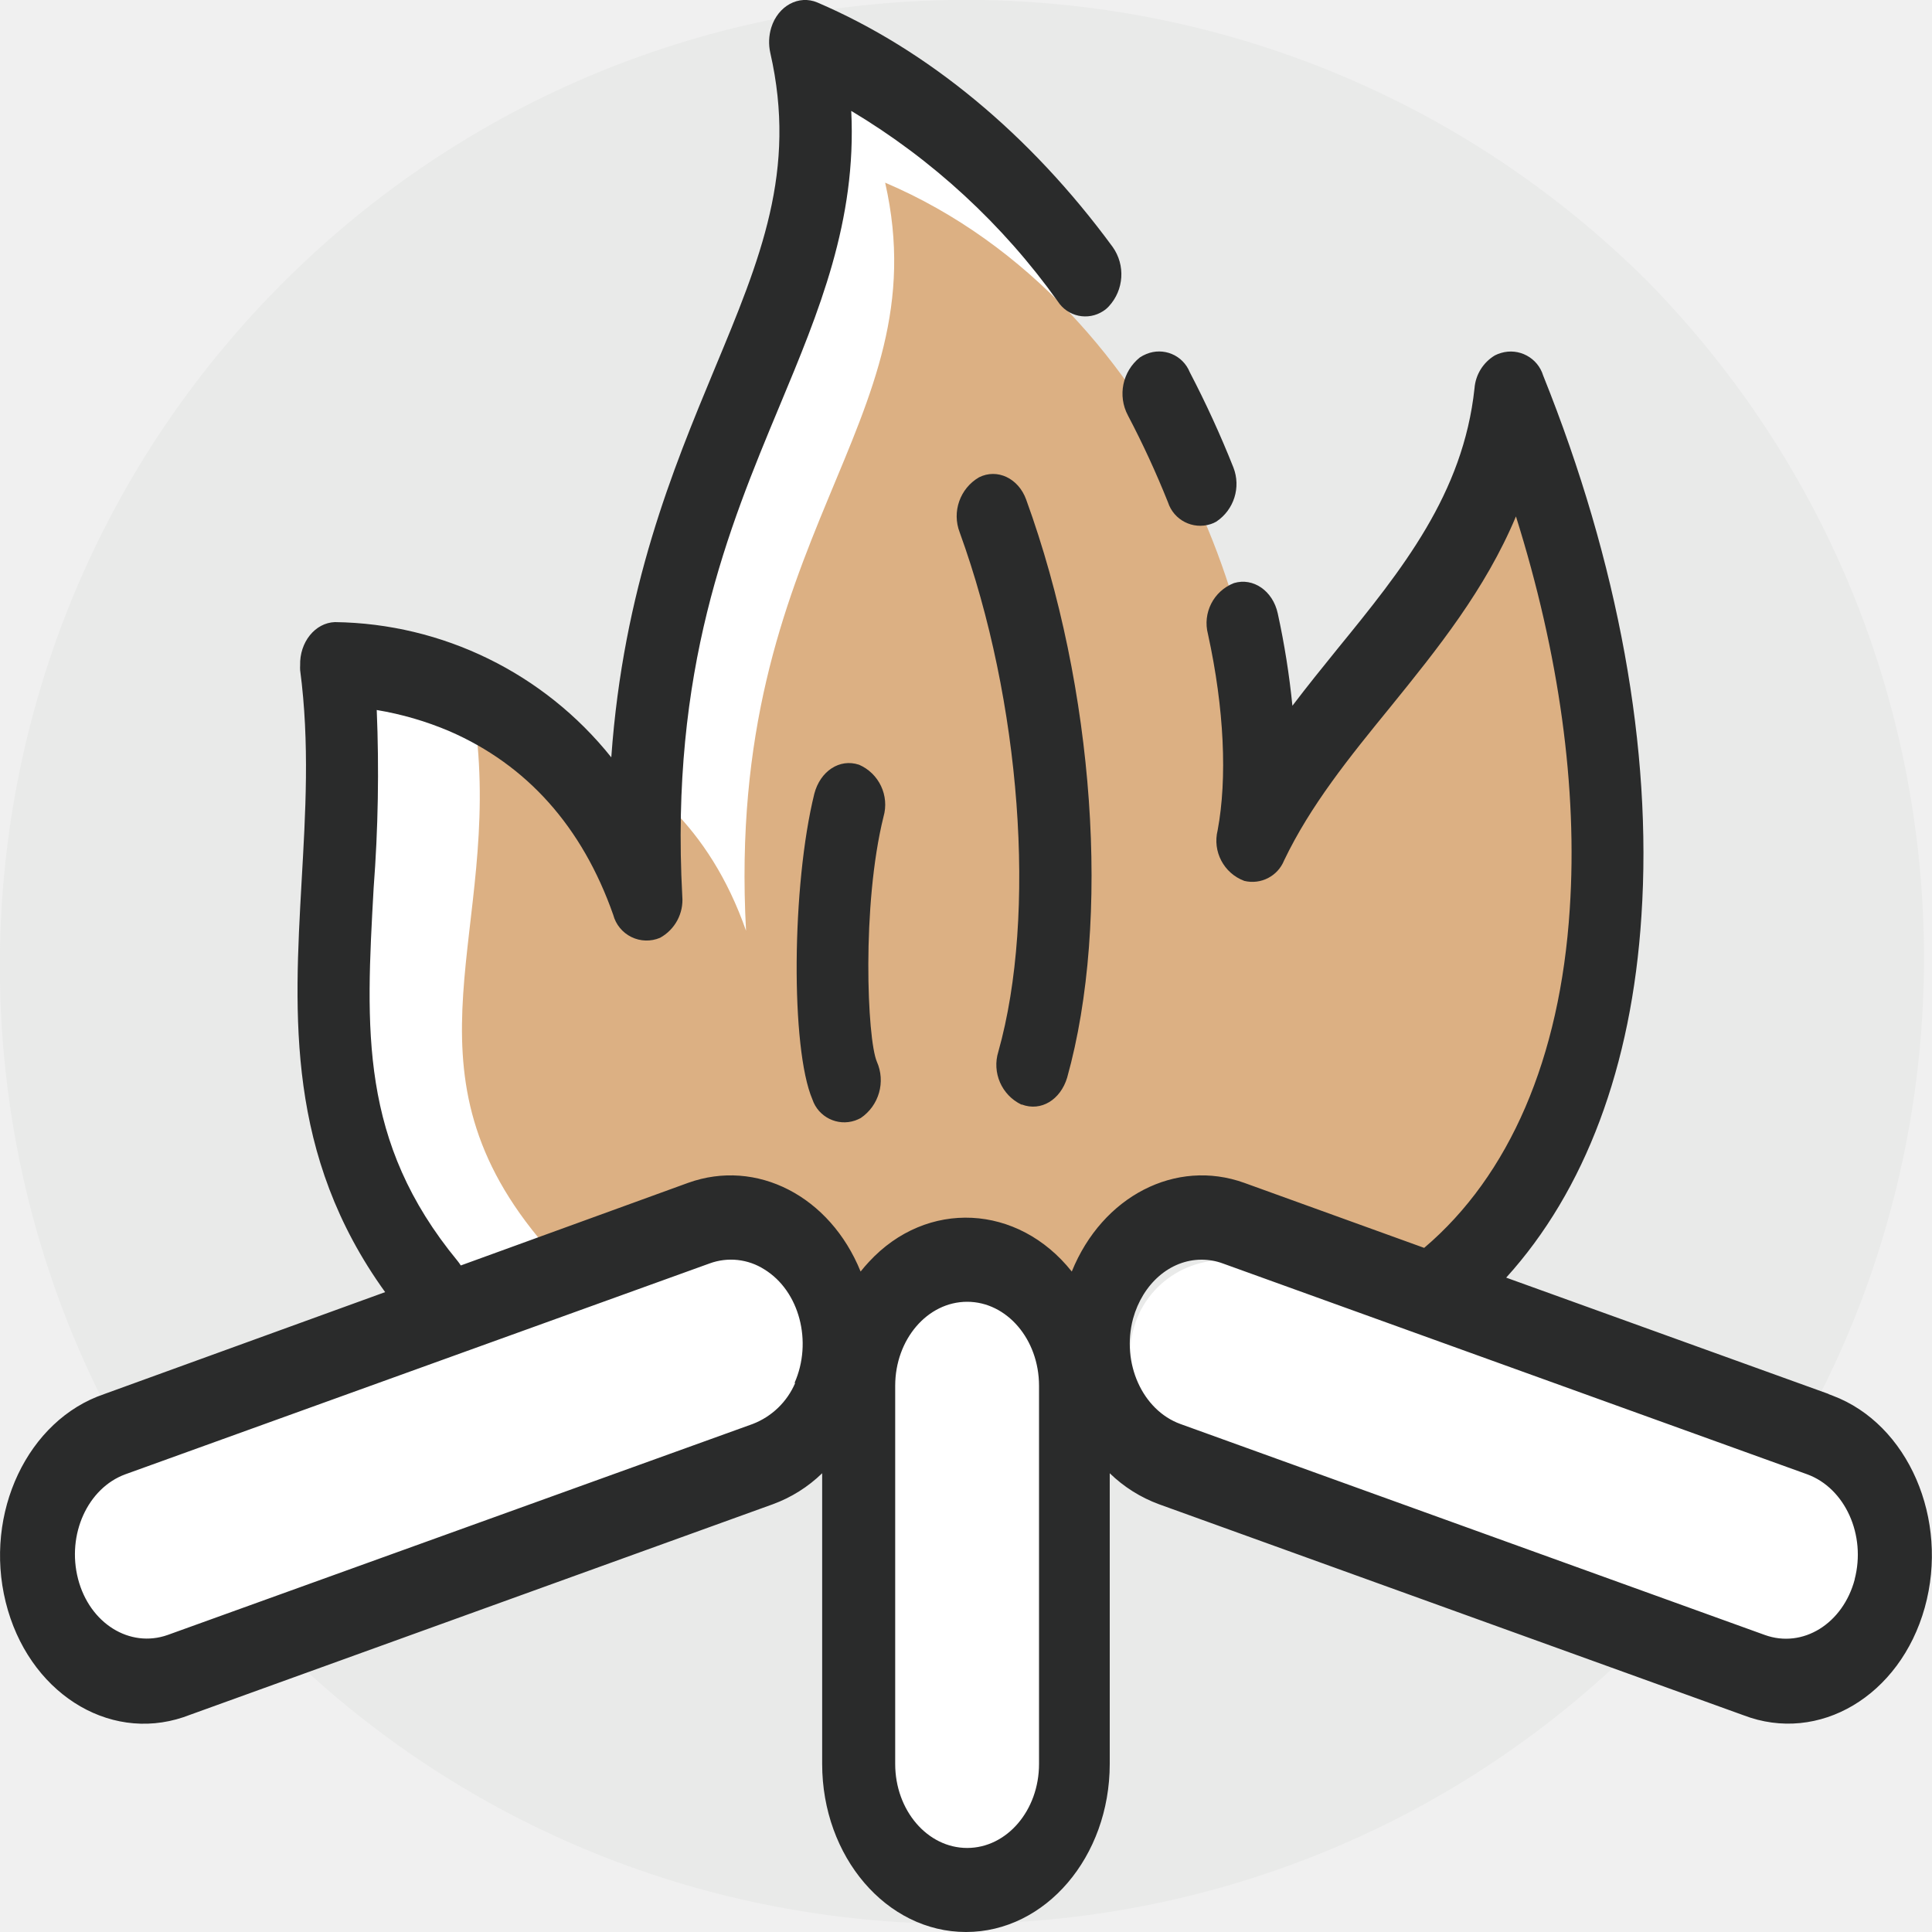
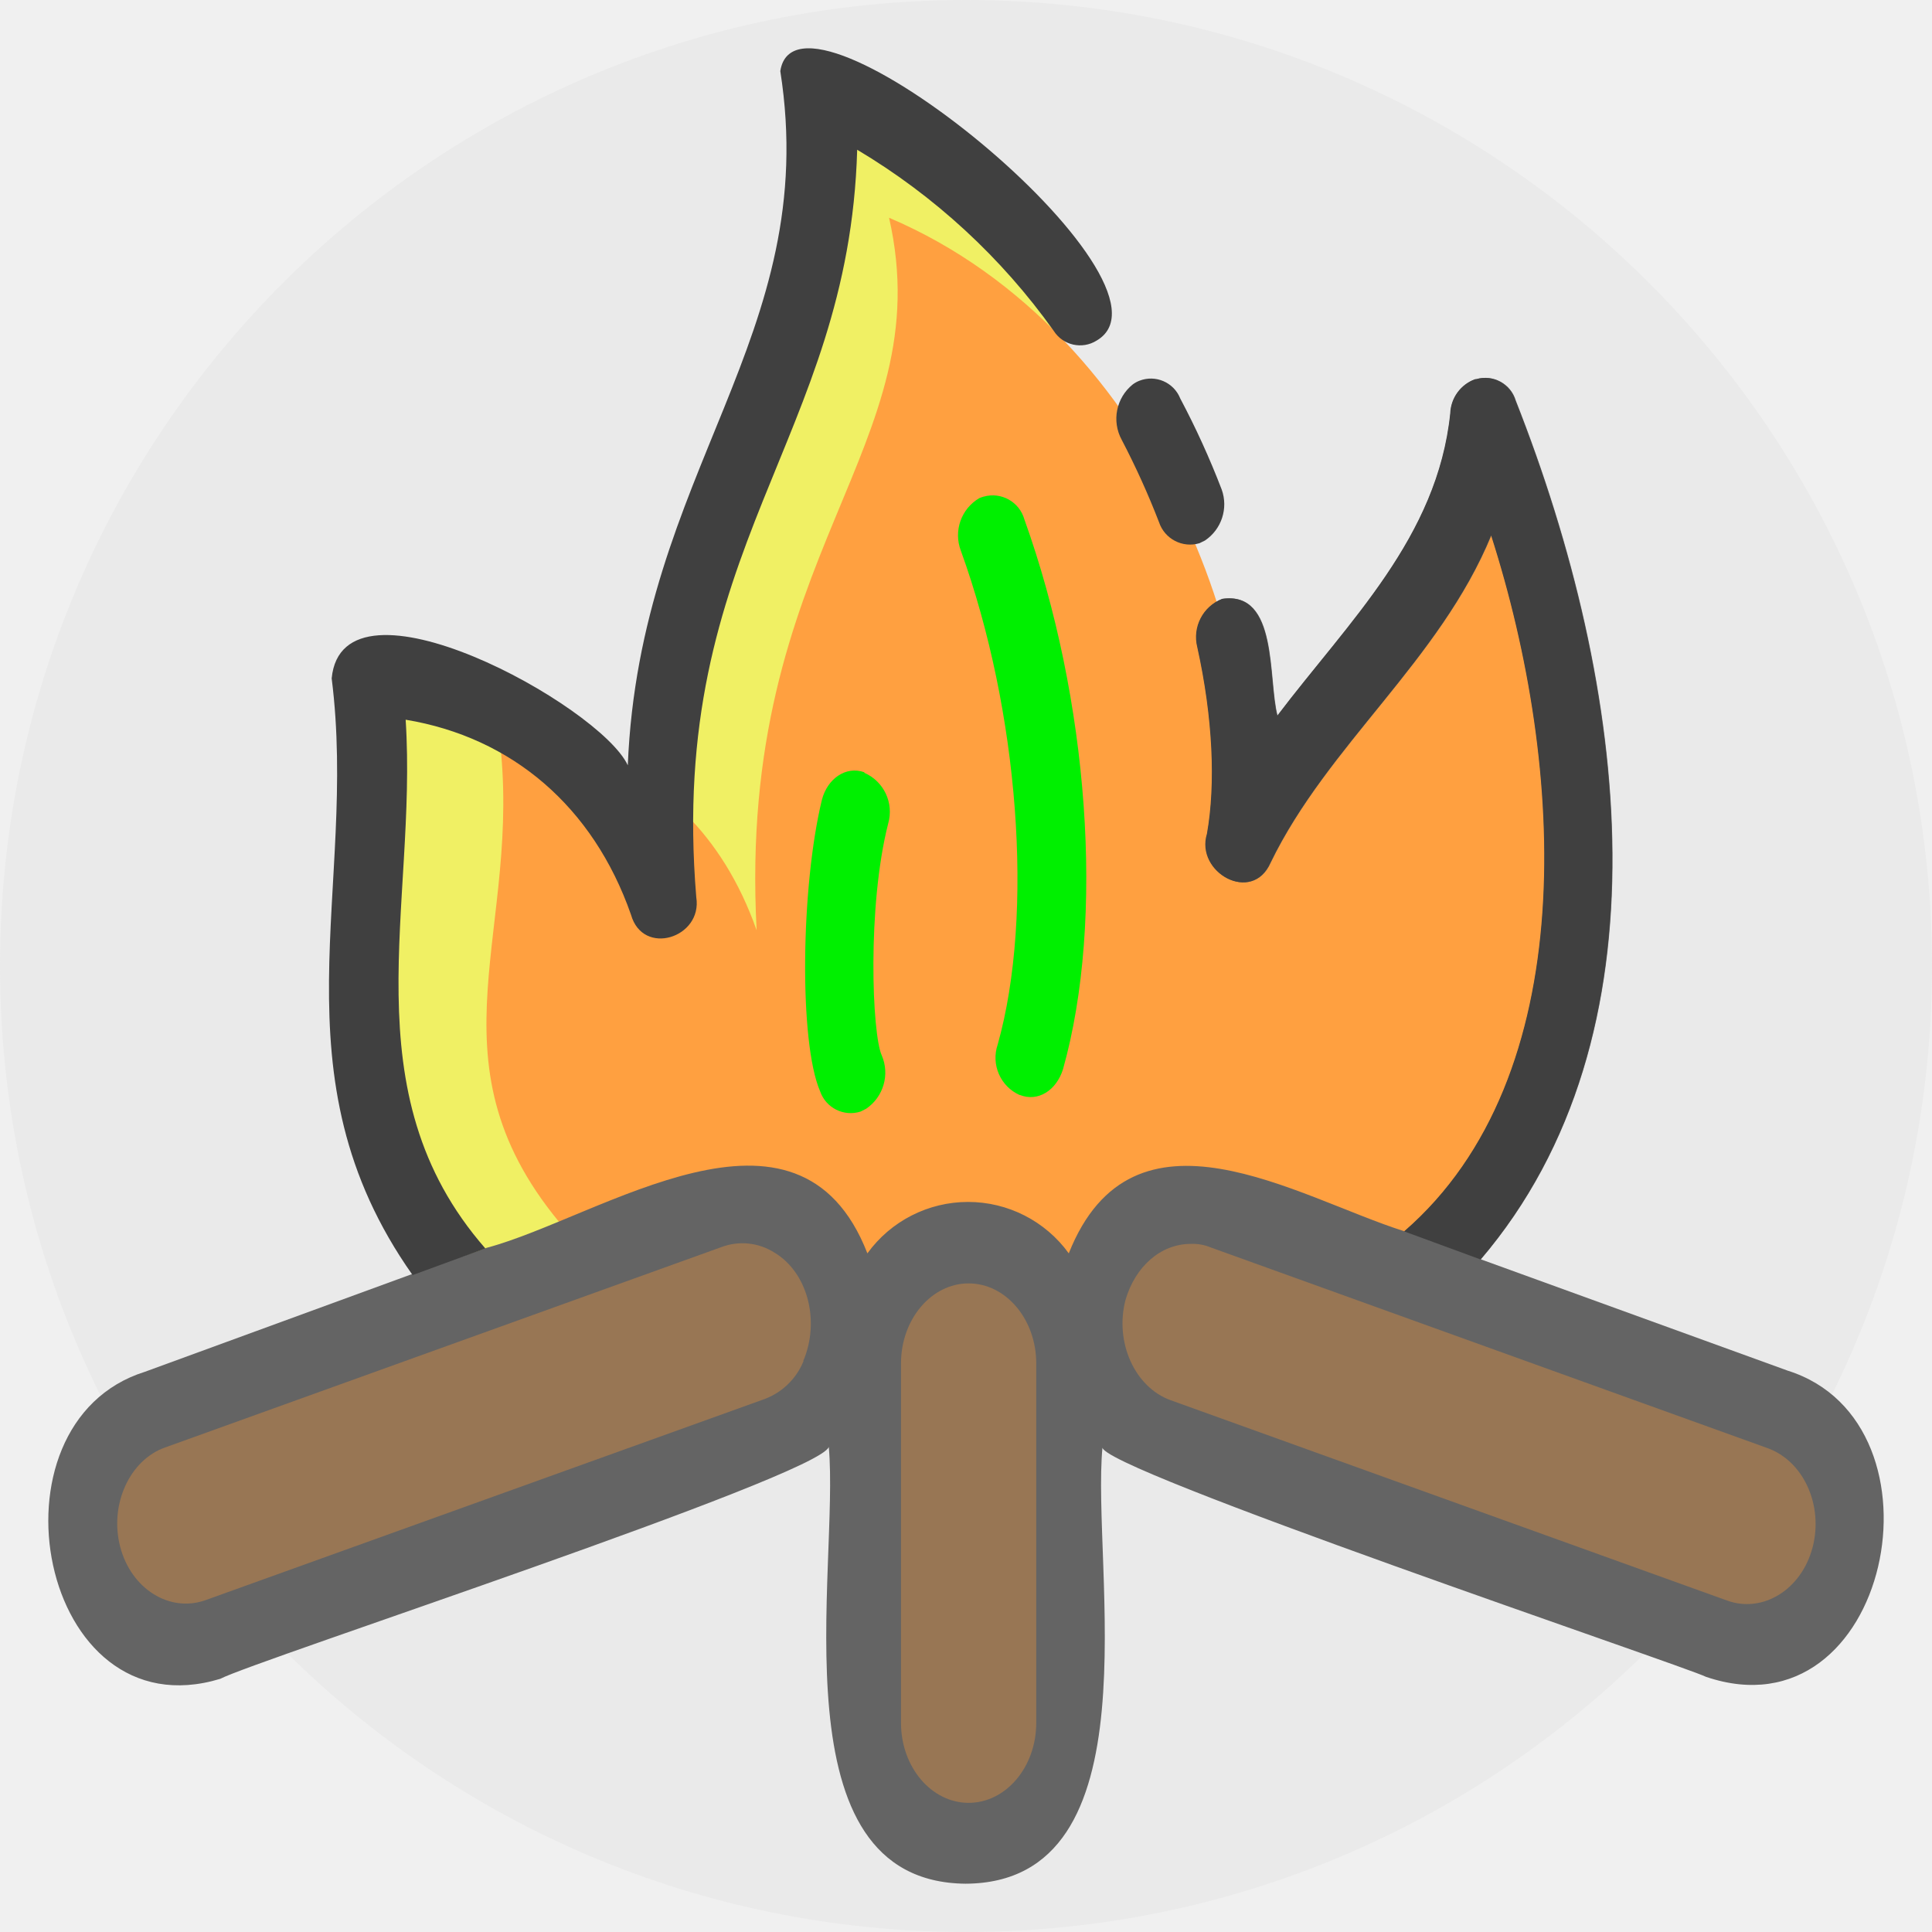
- <svg xmlns="http://www.w3.org/2000/svg" viewBox="0 0 200 200">
+ <svg xmlns="http://www.w3.org/2000/svg" id="a6c3d8d5-7fe8-48fb-b351-034c2b24eb55" data-name="图层 1" viewBox="0 0 200 200">
  <defs>
    <style>
-       .a {
-         fill: #e9eae9;
+       .ad0c9f67-a95d-40f0-90e7-f2d794bfbc99 {
+         fill: #eaeaea;
      }

-       .b {
-         fill: #fff;
+       .fc942851-8dbb-4507-994d-0f82a9de262c {
+         fill: #f0f064;
      }

-       .c {
-         fill: #dcb083;
+       .bbd9c852-a779-40ab-879a-e519a844fd41 {
+         fill: #ffa040;
      }

-       .d {
-         fill: #2a2b2b;
+       .ae62a37c-ed5a-461e-8356-c4ebb3c2db8a {
+         fill: #646464;
+       }
+ 
+       .ef80cc4e-fdeb-43ae-959e-d4b3d48ffb9b {
+         fill: #404040;
+       }
+ 
+       .a424e30a-8eb7-4c13-b029-25cd7cafca05 {
+         fill: #987654;
+       }
+ 
+       .b317c3cf-4321-46ca-8f63-cb833724e027 {
+         fill: #00f000;
      }
    </style>
  </defs>
-   <path class="a" d="M29.61,171A100,100,0,0,0,170.43,29h0A100,100,0,0,0,29.56,171Z" transform="translate(0 0)" />
-   <path class="b" d="M42.68,70l1.41-.2a11.14,11.14,0,0,1,12.59,9.47l5.76,40.63A11.15,11.15,0,0,1,53,132.45l-1.41.19A11.13,11.13,0,0,1,39,123.18L33.21,82.54A11.14,11.14,0,0,1,42.68,70Z" transform="translate(0 0)" />
-   <rect class="b" x="42.51" y="45.26" width="84.82" height="24.23" transform="translate(4.98 121.51) rotate(-72.78)" />
-   <rect class="b" x="93.17" y="3.76" width="10.19" height="32.56" transform="translate(11.95 71.1) rotate(-42.13)" />
-   <path class="b" d="M155.71,109.85h0a9.65,9.65,0,0,1,9.65,9.65v61.62a9.64,9.64,0,0,1-9.64,9.64h0a9.65,9.65,0,0,1-9.65-9.65V119.5a9.64,9.64,0,0,1,9.64-9.64Z" transform="translate(-37.7 247.43) rotate(-70.65)" />
-   <rect class="b" x="4.83" y="140.34" width="81.22" height="19.37" rx="9.68" transform="translate(-47.57 23.84) rotate(-19.54)" />
-   <path class="b" d="M100.06,192.89h0a8.37,8.37,0,0,1-8.37-8.37V140.64a8.37,8.37,0,0,1,8.37-8.37h0a8.37,8.37,0,0,1,8.37,8.37v43.88A8.37,8.37,0,0,1,100.06,192.89Z" transform="translate(0 0)" />
-   <path class="c" d="M55.73,128.12C41,110.25,51.88,96.35,49.23,75.17c0,0,20.32-.74,28,21.18C75,55.17,97.34,44.05,91.63,18.91c29.58,12.61,42.21,49.65,38.25,69.34,6.77-14.14,25.62-25.35,27.48-42.78,13.17,32.77,9.81,70.77-8,85.68l-17.23-1.73-13.43-1.5-7.5,8.32-8.43-5.42-13.9,5.42-4-6.83-10.23-3.32-7.92,2.56Z" transform="translate(0 0)" />
-   <path class="d" d="M189.32,144.31l-33.4-12.05c8.16-9,13-21.84,14-37.45,1.14-17.2-2.38-36.54-10.17-55.93a3.51,3.51,0,0,0-4.37-2.34,3.45,3.45,0,0,0-.63.25,4.36,4.36,0,0,0-2.11,3.41c-1.17,10.93-7.49,18.76-14.21,27-1.55,1.91-3.12,3.86-4.64,5.86a83.57,83.57,0,0,0-1.52-9.57c-.51-2.33-2.54-3.73-4.53-3.13a4.45,4.45,0,0,0-2.69,5.29c1.69,7.73,2,14.94,1,20.3a4.44,4.44,0,0,0,2.76,5.24,3.54,3.54,0,0,0,4.12-2.12c2.73-5.7,6.73-10.65,11-15.88,4.86-6,9.83-12.16,13-19.73,4.48,14.25,6.4,28.13,5.57,40.65-1,15.45-6.24,27.57-15.07,35.07l-18.62-6.73c-7.08-2.55-14.69,1.36-17.86,9.18-5.56-7-15-7.5-21-1-.3.32-.58.65-.86,1-3.17-7.82-10.78-11.73-17.86-9.18L47.7,131a4.34,4.34,0,0,0-.35-.49c-10.14-12.32-9.49-23.92-8.67-38.6A157,157,0,0,0,39,73.5a33.09,33.09,0,0,1,7.54,2.2c8,3.48,13.73,9.87,16.94,19a3.57,3.57,0,0,0,4.85,2.38,4.47,4.47,0,0,0,2.3-4.3c-1.26-23.48,4.75-38,10.06-50.73,4.09-9.81,8-19.18,7.43-30.57a71.1,71.1,0,0,1,21.39,19.73,3.38,3.38,0,0,0,4.68,1,2.8,2.8,0,0,0,.59-.49,4.89,4.89,0,0,0,.4-6.16C106.6,13.87,96,5.14,84.62.26c-1.93-.82-4.08.34-4.78,2.6a5.14,5.14,0,0,0-.1,2.61c2.78,12.19-1,21.27-5.78,32.75C69.67,48.56,64.53,60.91,63.28,78.4a37.24,37.24,0,0,0-28.61-14c-2.05.07-3.67,2.08-3.6,4.48a4,4,0,0,0,0,.49c1,7.56.55,14.86.15,21.91-.78,13.92-1.59,28.28,8.65,42.48l-29.1,10.56C2.87,147-1.69,156.62.59,165.85S11.11,180.41,19,177.76l.55-.2L80,155.72a14.46,14.46,0,0,0,5.11-3.21V182.6c0,9.61,6.66,17.4,14.89,17.4s14.88-7.79,14.88-17.4V152.51a14.5,14.5,0,0,0,5.1,3.21l60.5,21.84c7.81,3,16.22-2,18.77-11.14s-1.71-19-9.53-21.94l-.45-.17Zm-107-1.15a7.85,7.85,0,0,1-4.4,4.25L17.36,169.25c-3.93,1.39-8.09-1.2-9.28-5.8s1-9.4,4.89-10.83l60.49-21.83a6.42,6.42,0,0,1,5.67.62c3.64,2.24,5,7.5,3.12,11.75Zm25.24,39.44c0,4.81-3.33,8.7-7.44,8.7s-7.45-3.89-7.45-8.7V143.46c0-4.81,3.34-8.7,7.45-8.7s7.44,3.89,7.44,8.7ZM192,163.5c-1.22,4.59-5.38,7.17-9.31,5.75h0l-60.5-21.84c-3.93-1.43-6.12-6.31-4.9-10.89,1-3.63,3.83-6.11,7.08-6.12a6.35,6.35,0,0,1,2.21.39l60.5,21.83c3.92,1.43,6.12,6.29,4.91,10.88Z" transform="translate(0 0)" />
-   <path class="d" d="M120.91,52a3.51,3.51,0,0,0,4.41,2.26,2.85,2.85,0,0,0,.59-.26,4.69,4.69,0,0,0,1.77-5.61,105.79,105.79,0,0,0-4.52-9.87,3.42,3.42,0,0,0-4.47-1.88A3.61,3.61,0,0,0,118,37a4.8,4.8,0,0,0-1.24,6A96.16,96.16,0,0,1,120.91,52Zm-32,27.16c-2-.66-4,.67-4.61,3-2.35,9.51-2.46,26.37-.2,31.65A3.48,3.48,0,0,0,88.51,116a4.41,4.41,0,0,0,.59-.26,4.73,4.73,0,0,0,1.67-5.84c-1-2.34-1.58-16.18.69-25.35a4.51,4.51,0,0,0-2.54-5.39Zm16.87,35.18c2,.75,4-.5,4.69-2.78h0c4.55-16.28,2.85-40.34-4.24-59.84-.8-2.22-3-3.25-4.88-2.31a4.66,4.66,0,0,0-2,5.71c6.33,17.43,8,39.53,4,53.74a4.57,4.57,0,0,0,2.39,5.49Z" transform="translate(0 0)" />
+   <circle class="ad0c9f67-a95d-40f0-90e7-f2d794bfbc99" cx="100" cy="100" r="100" />
+   <path class="fc942851-8dbb-4507-994d-0f82a9de262c" d="M45.483,71.184,46.842,71a10.618,10.618,0,0,1,12,9l5.53,38.632a10.551,10.551,0,0,1-9,11.9h0l-1.33.19a10.62,10.62,0,0,1-12-8.941h0L36.534,83.165a10.531,10.531,0,0,1,8.819-12h.03Z" />
+   <rect class="fc942851-8dbb-4507-994d-0f82a9de262c" x="45.313" y="47.655" width="80.722" height="23.037" transform="translate(3.794 123.495) rotate(-72.784)" />
+   <polygon class="fc942851-8dbb-4507-994d-0f82a9de262c" points="84.436 15.401 91.635 8.891 112.461 31.902 105.253 38.412 84.436 15.401" />
+   <path class="bbd9c852-a779-40ab-879a-e519a844fd41" d="M57.861,126.477c-14-17-3.62-30.272-6.189-50.343,0,0,19.316-.67,26.655,20.171-2.09-39.212,19.137-49.872,13.708-73.763,28.2,12,40.183,47.212,36.474,66,6.479-13.431,24.375-24.061,26.175-40.742,12.578,31.221,9.349,67.393-7.609,81.574l-16.377-1.62-12.718-1.47-7.138,7.9-8-5.14L89.6,134.184l-3.809-6.47-9.808-3.14L68.5,127Z" />
+   <path class="ae62a37c-ed5a-461e-8356-c4ebb3c2db8a" d="M42.723,131.867,15,142.007c-17,5.331-10.95,37.493,7.807,31.782,3.339-1.8,61.889-20.941,62.989-24,1.13,12.57-5.709,45,14.147,45.212,19.907-.09,13-32.752,14.188-45.212-.86,2.09,60.46,22.751,62.459,23.791,19,6.48,25.716-26.261,8.469-31.692h0L153.3,130.367c19.807-23.221,15.328-59.193,3.62-88.895a3.288,3.288,0,0,0-4.087-2.22h-.1a3.9,3.9,0,0,0-2.569,3.521c-1.33,12.87-10.478,21.511-17.907,31.311-1-3.8.09-12.941-5.709-12.091a4.242,4.242,0,0,0-2.57,5c1.62,7.32,1.91,14.18,1,19.311-1.24,4,4.669,7.33,6.569,3,5.909-12.191,17.527-20.941,22.846-33.892,7.719,24.051,9.439,56.063-9,72.054-11.138-3.52-28.095-14.471-34.754,2.28a12.868,12.868,0,0,0-20.847,0c-7.149-18.361-27.625-3.71-39.423-.57" />
+   <path class="ef80cc4e-fdeb-43ae-959e-d4b3d48ffb9b" d="M153.264,130.377c19.807-23.221,15.328-59.193,3.62-88.9a3.288,3.288,0,0,0-4.087-2.22h-.1a3.9,3.9,0,0,0-2.569,3.521c-1.33,12.87-10.478,21.511-17.907,31.311-1-3.8.09-12.941-5.709-12.091a4.242,4.242,0,0,0-2.57,5c1.62,7.32,1.91,14.18,1,19.311-1.24,4,4.669,7.33,6.569,3,5.909-12.191,17.527-20.941,22.846-33.892,7.719,24.051,9.439,56.063-9,72.054" />
+   <path class="ef80cc4e-fdeb-43ae-959e-d4b3d48ffb9b" d="M50.242,129.237c-14.188-16.231-7.009-35.5-8.249-54.733,11,1.82,19.417,9,23.326,20.181,1.23,4.38,7.429,2.39,6.759-1.8-3-36.272,15.808-47.3,16.657-77.384a67.227,67.227,0,0,1,20.347,18.751,3.228,3.228,0,0,0,4.449,1h0c10-5.9-31-39.312-32.754-27.891,4.309,27.511-14.538,41.4-15.788,71.863-2.859-6.19-29.515-20.841-30.654-9,2.759,21.791-6.289,41,8.378,61.773" />
+   <path class="a424e30a-8eb7-4c13-b029-25cd7cafca05" d="M83.186,140.887a7,7,0,0,1-4.2,4L21.3,165.639c-3.72,1.34-7.719-1.14-8.859-5.521s1-9,4.66-10.28l57.61-20.751a6.156,6.156,0,0,1,5.439.57c3.509,2.09,4.749,7.15,3,11.24Z" />
+   <path class="a424e30a-8eb7-4c13-b029-25cd7cafca05" d="M107.272,178.349c0,4.57-3.139,8.281-7,8.281s-7-3.711-7-8.281V141.137c0-4.56,3.139-8.28,7-8.28s7,3.72,7,8.28Z" />
+   <path class="a424e30a-8eb7-4c13-b029-25cd7cafca05" d="M187.639,160.178c-1.14,4.37-5.14,6.851-8.849,5.511h0l-57.61-20.741c-3.71-1.341-5.809-6-4.669-10.381,1-3.43,3.619-5.8,6.759-5.8a4.878,4.878,0,0,1,2.1.38l57.6,20.761c3.72,1.33,5.809,5.9,4.67,10.28Z" />
+   <path class="ef80cc4e-fdeb-43ae-959e-d4b3d48ffb9b" d="M119.98,54.053a3.389,3.389,0,0,0,4.189,2.18l.57-.28a4.52,4.52,0,0,0,1.73-5.28,85.436,85.436,0,0,0-4.289-9.421,3.27,3.27,0,0,0-4.246-1.831h0a2.848,2.848,0,0,0-.679.38,4.561,4.561,0,0,0-1.14,5.721A83.076,83.076,0,0,1,119.98,54.053Z" />
+   <path class="b317c3cf-4321-46ca-8f63-cb833724e027" d="M89.475,79.944c-1.909-.68-3.819.66-4.389,2.84-2.19,9-2.38,25.132-.19,30.182a3.349,3.349,0,0,0,4.2,2.1h0l.57-.29a4.52,4.52,0,0,0,1.61-5.53c-1-2.18-1.52-15.411.67-24A4.4,4.4,0,0,0,89.475,80Z" />
+   <path class="b317c3cf-4321-46ca-8f63-cb833724e027" d="M105.563,113.346c1.9.76,3.8-.48,4.479-2.66h0c4.369-15.521,2.659-38.362-4-56.923a3.409,3.409,0,0,0-4.206-2.354h-.013a4.012,4.012,0,0,0-.45.16A4.461,4.461,0,0,0,99.464,57c6,16.561,7.618,37.6,3.819,51.123a4.23,4.23,0,0,0,2.28,5.24Z" />
</svg>
